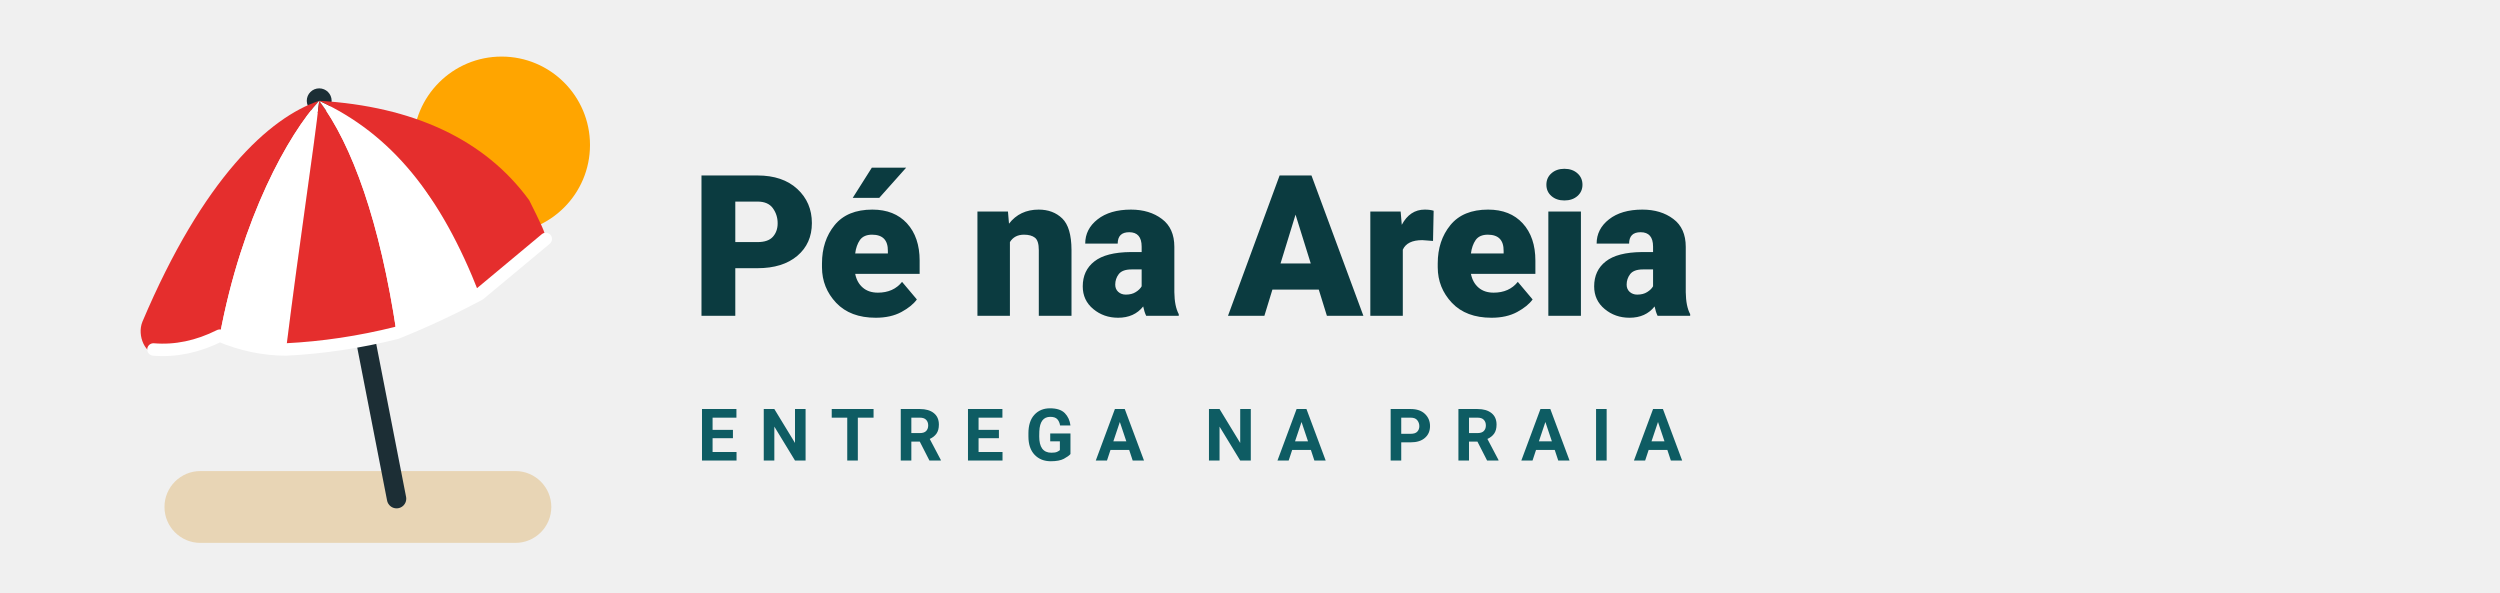
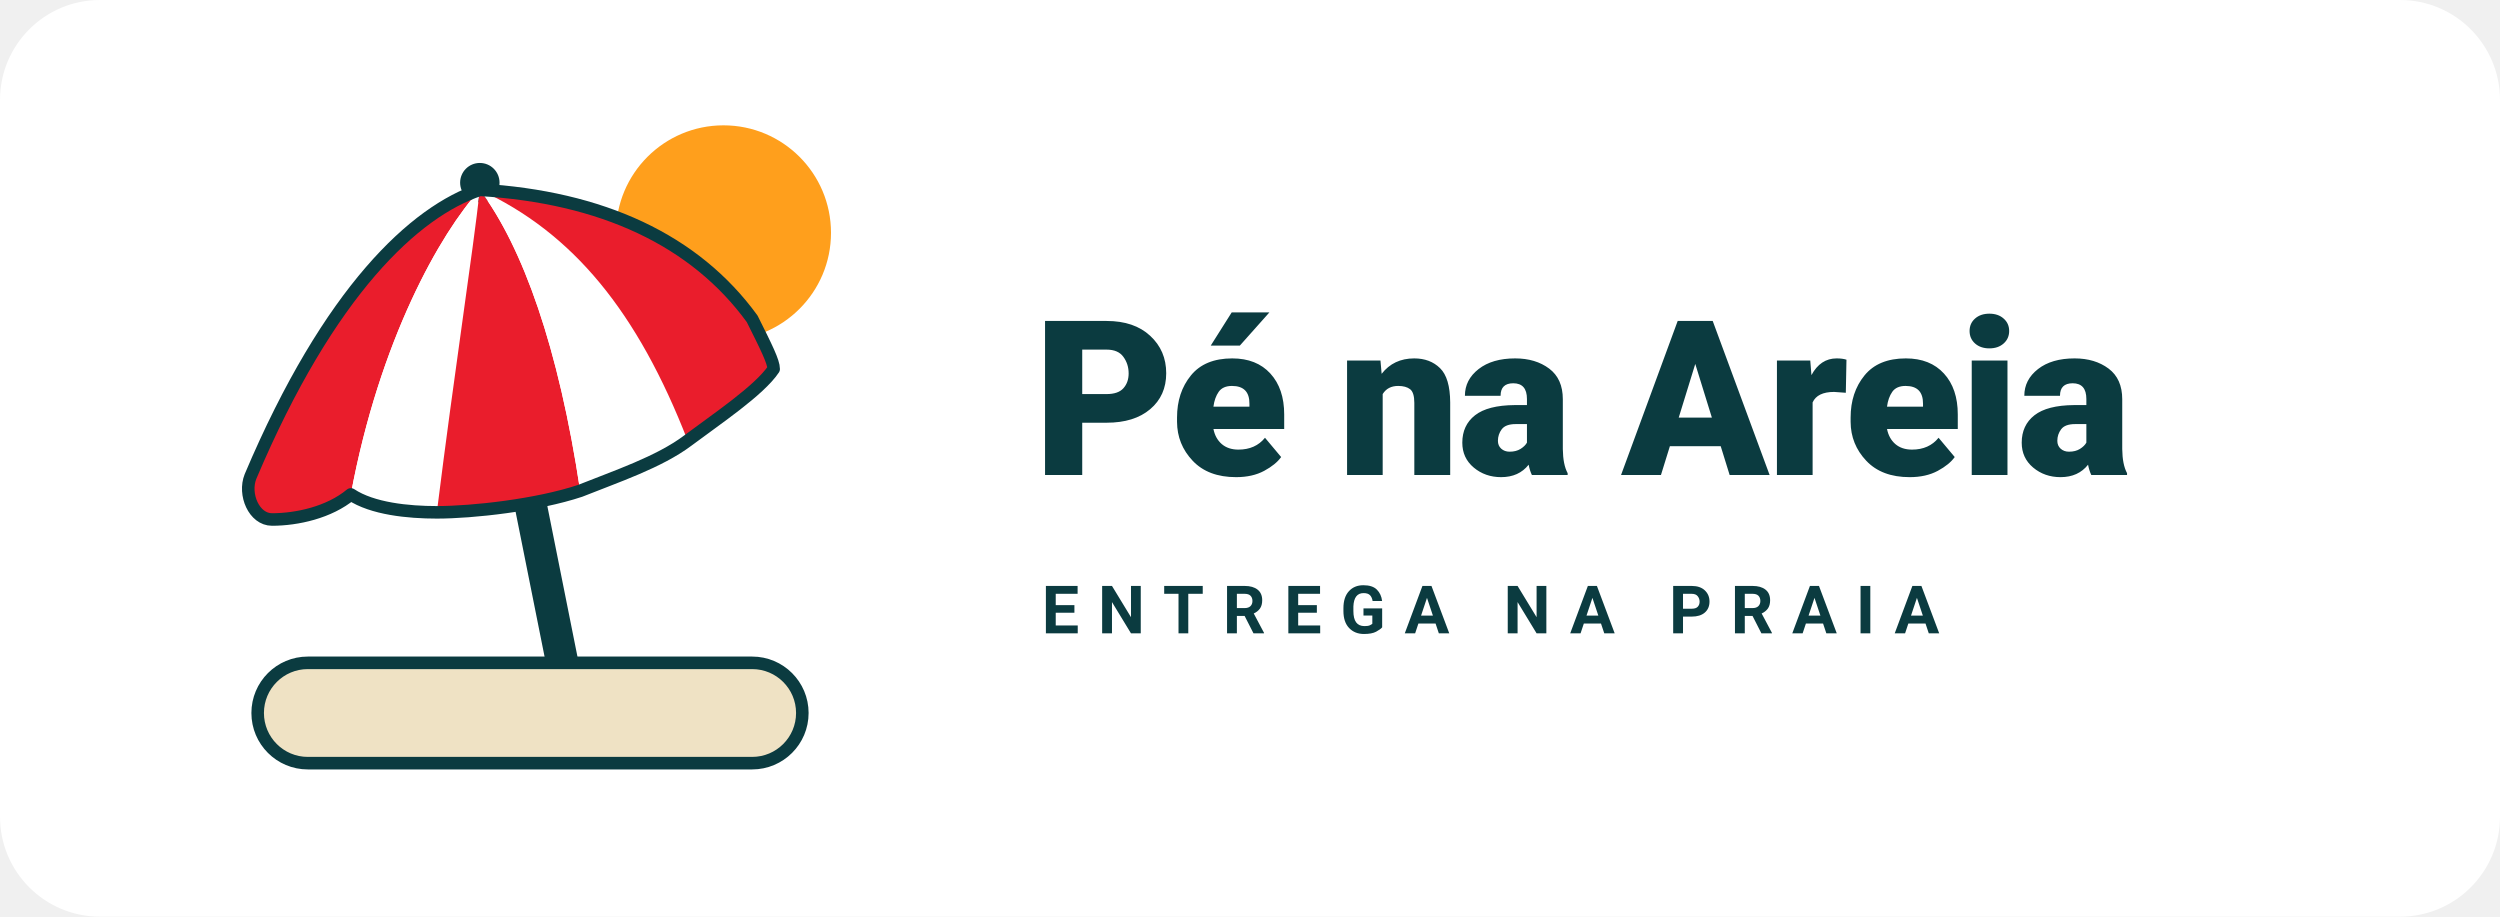
- <svg xmlns="http://www.w3.org/2000/svg" viewBox="0 0 380 90" width="100%" height="100%">
-   <g transform="translate(4, -4) scale(0.42)">
-     <circle cx="172" cy="62" r="32" fill="#FFA500" />
-     <rect x="50" y="180" width="140" height="26" rx="13" fill="#E8D5B5" />
-     <line x1="118" y1="108" x2="134" y2="190" stroke="#1C2E35" stroke-width="7" stroke-linecap="round" />
-     <circle cx="106" cy="46" r="4.5" fill="#1C2E35" />
+ <svg xmlns="http://www.w3.org/2000/svg" viewBox="0 0 600 220" width="600" height="220">
+   <rect width="600" height="220" rx="24" fill="#FFFFFF" />
+   <g transform="translate(24, 6) scale(0.86)">
+     <circle cx="174" cy="58" r="30" fill="#FF9F1C" />
+     <line x1="115" y1="108" x2="131" y2="188" stroke="#0B3B40" stroke-width="9" stroke-linecap="round" />
+     <rect x="44" y="178" width="152" height="28" rx="14" fill="#EFE2C4" stroke="#0B3B40" stroke-width="3.5" />
+     <circle cx="106" cy="44" r="5.5" fill="#0B3B40" />
    <g id="umbrella-canopy">
-       <path d="M 106,46 C 88,52 64,74 42,126 C 40,131 43,138 48,138 C 55,138 64,136 70,131 C 78,88 95,58 106,46 Z" fill="#E52E2D" />
+       <path d="M 106,46 C 88,52 64,74 42,126 C 40,131 43,138 48,138 C 55,138 64,136 70,131 C 78,88 95,58 106,46 Z" fill="#EA1D2C" />
      <path d="M 106,46 C 95,58 78,88 70,131 C 76,135 86,136 94,136 C 99,96 104,64 106,46 Z" fill="#FFFFFF" />
-       <path d="M 106,46 C 104,64 99,96 94,136 C 104,136 122,134 134,130 C 128,90 118,62 106,46 Z" fill="#E52E2D" />
+       <path d="M 106,46 C 104,64 99,96 94,136 C 104,136 122,134 134,130 C 128,90 118,62 106,46 Z" fill="#EA1D2C" />
      <path d="M 106,46 C 118,62 128,90 134,130 C 144,126 156,122 164,116 C 150,80 132,58 106,46 Z" fill="#FFFFFF" />
-       <path d="M 106,46 C 132,58 150,80 164,116 C 172,110 184,102 188,96 C 188,94 186,90 182,82 C 166,60 140,48 106,46 Z" fill="#E52E2D" />
-       <path d="M 46,136 Q 58,137 70,131 Q 82,136 94,136 Q 114,135 134,130 Q 149,124 164,116 Q 176,106 188,96" fill="none" stroke="#FFFFFF" stroke-width="4.5" stroke-linecap="round" stroke-linejoin="round" />
+       <path d="M 106,46 C 132,58 150,80 164,116 C 172,110 184,102 188,96 C 188,94 186,90 182,82 C 166,60 140,48 106,46 Z" fill="#EA1D2C" />
+       <path d="M 106,46 C 88,52 64,74 42,126 C 40,131 43,138 48,138 C 55,138 64,136 70,131 C 76,135 86,136 94,136 C 104,136 122,134 134,130 C 144,126 156,122 164,116 C 172,110 184,102 188,96 C 188,94 186,90 182,82 C 166,60 140,48 106,46 Z" fill="none" stroke="#0B3B40" stroke-width="3.5" stroke-linecap="round" stroke-linejoin="round" />
    </g>
  </g>
-   <text x="105" y="48" font-family="system-ui, -apple-system, 'Segoe UI', Roboto, sans-serif" font-size="30" font-weight="800" fill="#0B3B40" letter-spacing="-0.3">Pé na Areia</text>
-   <text x="106" y="70" font-family="system-ui, -apple-system, 'Segoe UI', Roboto, sans-serif" font-size="11" font-weight="700" fill="#0E5C63" letter-spacing="3.2">ENTREGA NA PRAIA</text>
+   <text x="248" y="114" font-family="system-ui, -apple-system, 'Segoe UI', Roboto, sans-serif" font-size="52" font-weight="800" fill="#0B3B40" letter-spacing="-0.6">Pé na Areia</text>
+   <text x="250" y="152" font-family="system-ui, -apple-system, 'Segoe UI', Roboto, sans-serif" font-size="16" font-weight="700" fill="#0B3B40" letter-spacing="4.5">ENTREGA NA PRAIA</text>
</svg>
